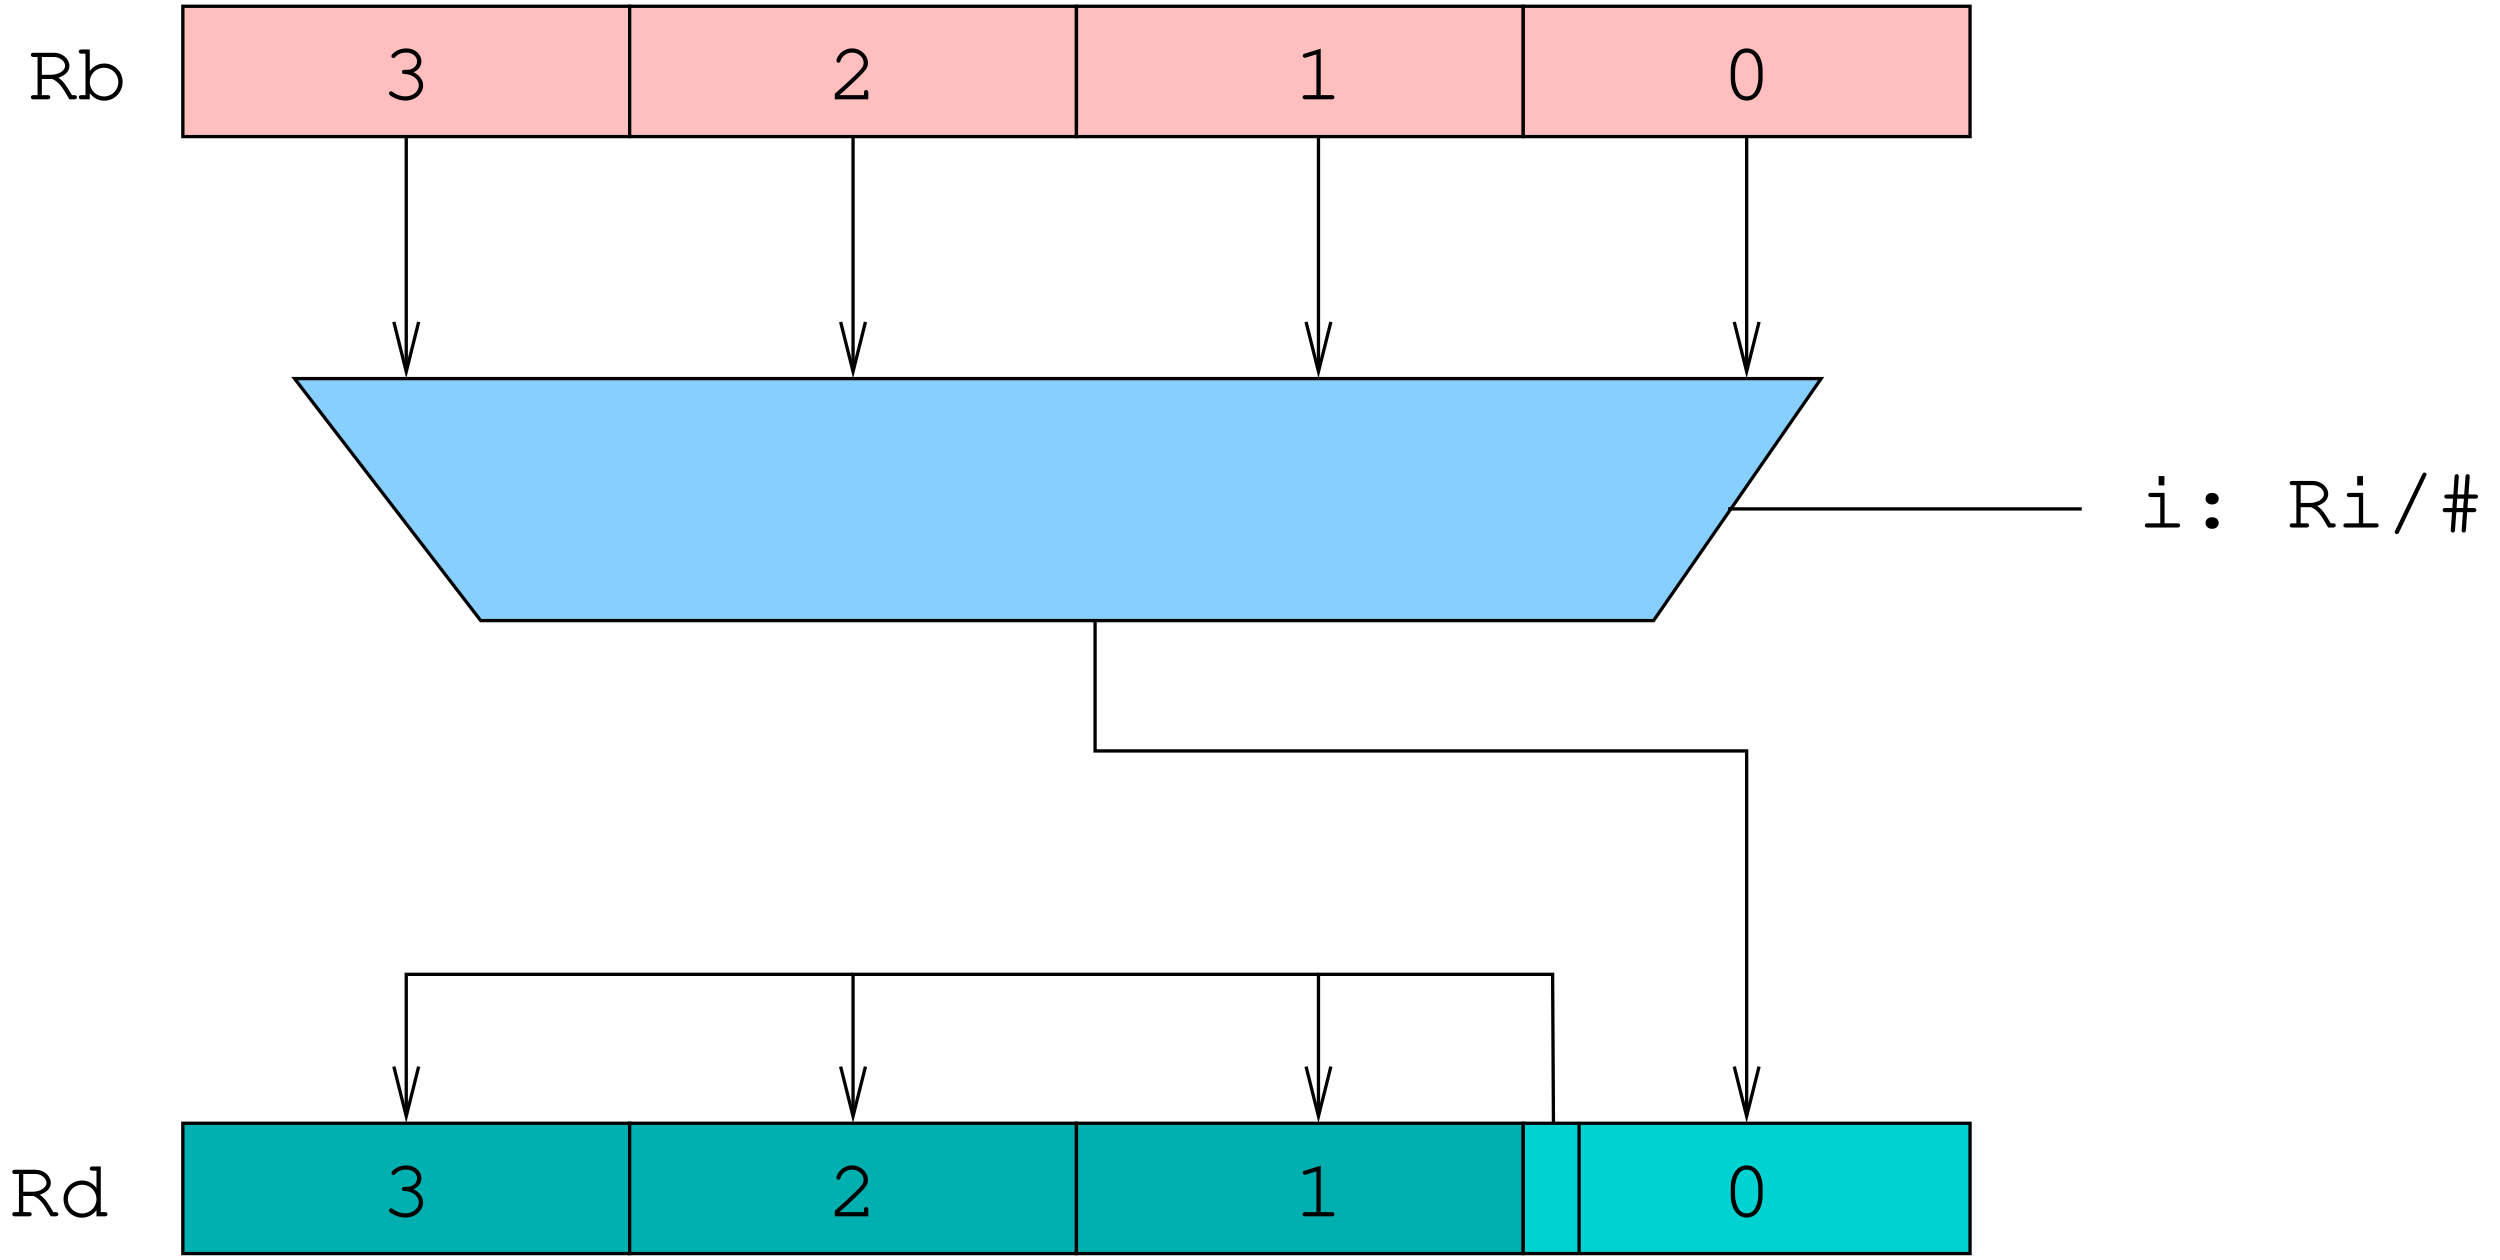
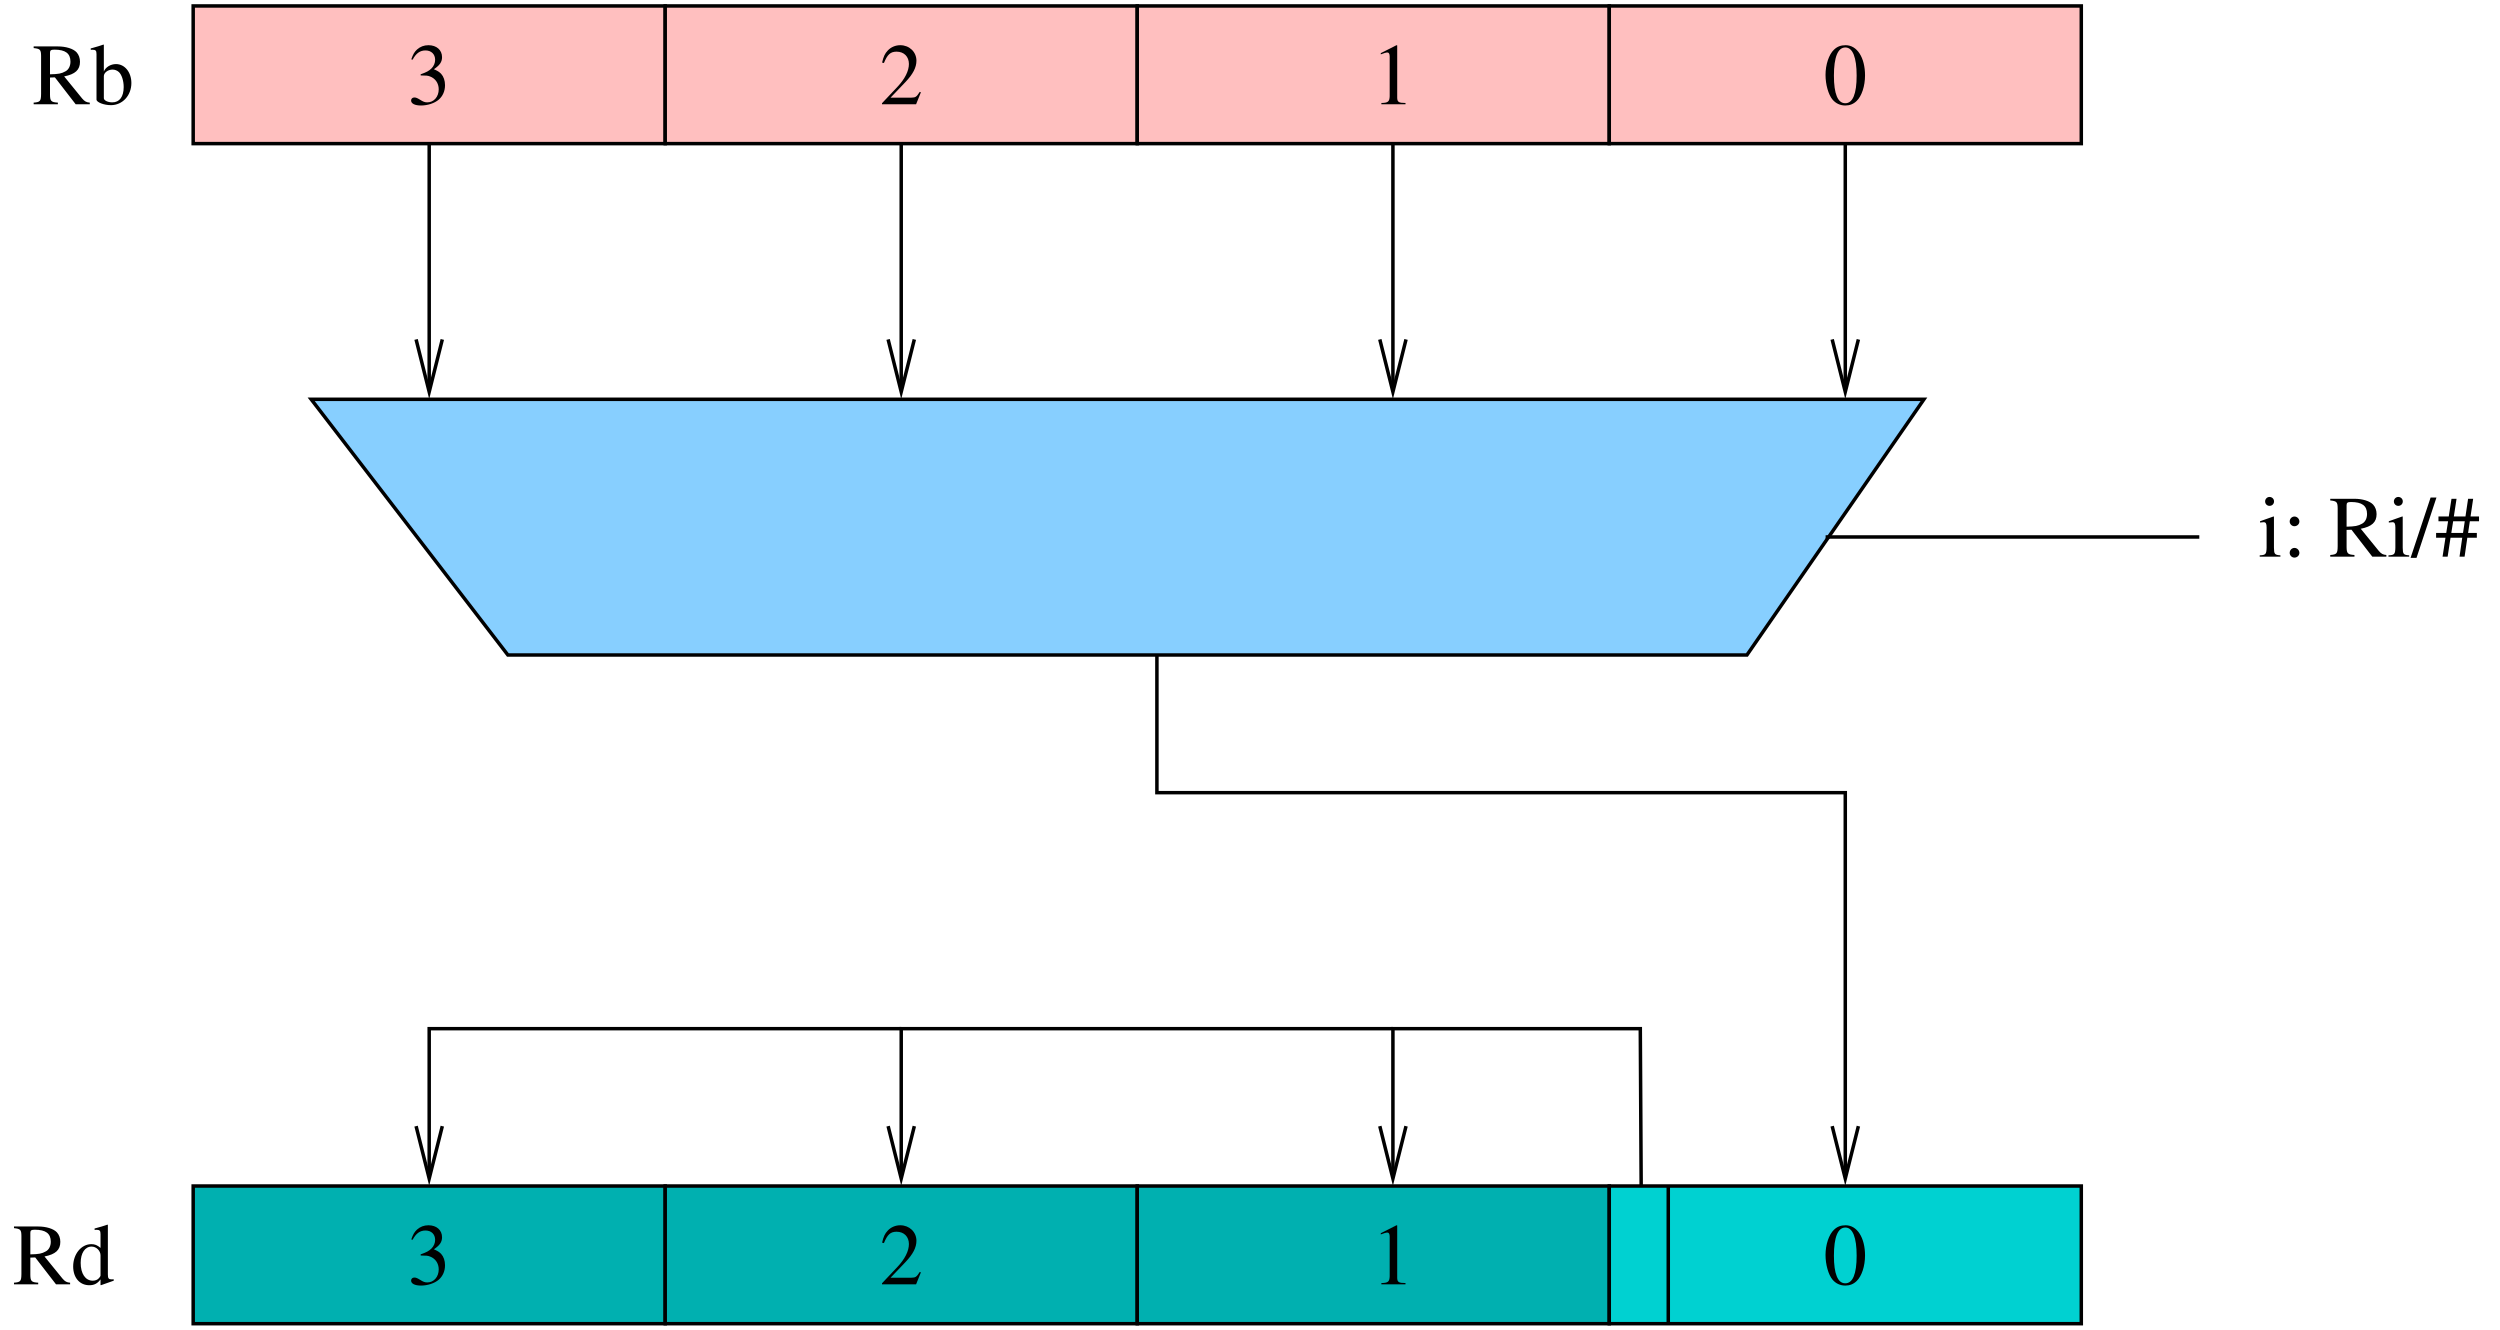
- <svg xmlns="http://www.w3.org/2000/svg" width="381pt" height="192pt" viewBox="1853 1113 6043 3039">
+ <svg xmlns="http://www.w3.org/2000/svg" width="361pt" height="192pt" viewBox="1853 1113 5720 3039">
  <g fill="none">
    <rect x="2295" y="1125" width="1080" height="315" fill="#ffbfbf" stroke="#000000" stroke-width="8px" />
    <rect x="3375" y="1125" width="1080" height="315" fill="#ffbfbf" stroke="#000000" stroke-width="8px" />
    <rect x="4455" y="1125" width="1080" height="315" fill="#ffbfbf" stroke="#000000" stroke-width="8px" />
    <rect x="5535" y="1125" width="1080" height="315" fill="#ffbfbf" stroke="#000000" stroke-width="8px" />
    <rect x="2295" y="3825" width="1080" height="315" fill="#00b0b0" stroke="#000000" stroke-width="8px" />
    <rect x="3375" y="3825" width="1080" height="315" fill="#00b0b0" stroke="#000000" stroke-width="8px" />
    <rect x="4455" y="3825" width="1080" height="315" fill="#00b0b0" stroke="#000000" stroke-width="8px" />
    <rect x="5535" y="3825" width="1080" height="315" fill="#00d1d1" stroke="#000000" stroke-width="8px" />
    <polyline points=" 5670,3825 5670,4140" stroke="#000000" stroke-width="8px" />
    <defs>
      <clipPath id="cp0">
-         <path clip-rule="evenodd" d="M 1853,1113 H 7896 V 4152 H 1853 z   M 5070,3688 5040,3808 5010,3688 5033,3832 5047,3832z" />
+         <path clip-rule="evenodd" d="M 1853,1113 H 7573 V 4152 H 1853 z   M 5070,3688 5040,3808 5010,3688 5033,3832 5047,3832z" />
      </clipPath>
    </defs>
    <polyline points=" 5608,3825 5606,3465 5040,3465 5040,3825" clip-path="url(#cp0)" stroke="#000000" stroke-width="8px" />
    <polyline points=" 5070,3688 5040,3808 5010,3688" stroke="#000000" stroke-width="8px" stroke-miterlimit="8" />
    <defs>
      <clipPath id="cp1">
-         <path clip-rule="evenodd" d="M 1853,1113 H 7896 V 4152 H 1853 z   M 3945,3688 3915,3808 3885,3688 3908,3832 3922,3832z" />
+         <path clip-rule="evenodd" d="M 1853,1113 H 7573 V 4152 H 1853 z   M 3945,3688 3915,3808 3885,3688 3908,3832 3922,3832z" />
      </clipPath>
    </defs>
    <polyline points=" 5040,3465 3915,3465 3915,3825" clip-path="url(#cp1)" stroke="#000000" stroke-width="8px" />
    <polyline points=" 3945,3688 3915,3808 3885,3688" stroke="#000000" stroke-width="8px" stroke-miterlimit="8" />
    <defs>
      <clipPath id="cp2">
-         <path clip-rule="evenodd" d="M 1853,1113 H 7896 V 4152 H 1853 z   M 2865,3688 2835,3808 2805,3688 2828,3832 2842,3832z" />
+         <path clip-rule="evenodd" d="M 1853,1113 H 7573 V 4152 H 1853 z   M 2865,3688 2835,3808 2805,3688 2828,3832 2842,3832z" />
      </clipPath>
    </defs>
    <polyline points=" 3915,3465 2835,3465 2835,3825" clip-path="url(#cp2)" stroke="#000000" stroke-width="8px" />
    <polyline points=" 2865,3688 2835,3808 2805,3688" stroke="#000000" stroke-width="8px" stroke-miterlimit="8" />
    <polygon points=" 2565,2025 6255,2025 5850,2610 3015,2610" fill="#87cfff" stroke="#000000" stroke-width="8px" />
    <defs>
      <clipPath id="cp3">
-         <path clip-rule="evenodd" d="M 1853,1113 H 7896 V 4152 H 1853 z   M 3945,1888 3915,2008 3885,1888 3908,2032 3922,2032z" />
+         <path clip-rule="evenodd" d="M 1853,1113 H 7573 V 4152 H 1853 z   M 3945,1888 3915,2008 3885,1888 3908,2032 3922,2032z" />
      </clipPath>
    </defs>
    <polyline points=" 3915,1440 3915,2025" clip-path="url(#cp3)" stroke="#000000" stroke-width="8px" />
    <polyline points=" 3945,1888 3915,2008 3885,1888" stroke="#000000" stroke-width="8px" stroke-miterlimit="8" />
    <defs>
      <clipPath id="cp4">
-         <path clip-rule="evenodd" d="M 1853,1113 H 7896 V 4152 H 1853 z   M 5070,1888 5040,2008 5010,1888 5033,2032 5047,2032z" />
+         <path clip-rule="evenodd" d="M 1853,1113 H 7573 V 4152 H 1853 z   M 5070,1888 5040,2008 5010,1888 5033,2032 5047,2032z" />
      </clipPath>
    </defs>
    <polyline points=" 5040,1440 5040,2025" clip-path="url(#cp4)" stroke="#000000" stroke-width="8px" />
    <polyline points=" 5070,1888 5040,2008 5010,1888" stroke="#000000" stroke-width="8px" stroke-miterlimit="8" />
    <defs>
      <clipPath id="cp5">
-         <path clip-rule="evenodd" d="M 1853,1113 H 7896 V 4152 H 1853 z   M 6105,1888 6075,2008 6045,1888 6068,2032 6082,2032z" />
+         <path clip-rule="evenodd" d="M 1853,1113 H 7573 V 4152 H 1853 z   M 6105,1888 6075,2008 6045,1888 6068,2032 6082,2032z" />
      </clipPath>
    </defs>
    <polyline points=" 6075,1440 6075,2025" clip-path="url(#cp5)" stroke="#000000" stroke-width="8px" />
    <polyline points=" 6105,1888 6075,2008 6045,1888" stroke="#000000" stroke-width="8px" stroke-miterlimit="8" />
    <defs>
      <clipPath id="cp6">
-         <path clip-rule="evenodd" d="M 1853,1113 H 7896 V 4152 H 1853 z   M 2865,1888 2835,2008 2805,1888 2828,2032 2842,2032z" />
+         <path clip-rule="evenodd" d="M 1853,1113 H 7573 V 4152 H 1853 z   M 2865,1888 2835,2008 2805,1888 2828,2032 2842,2032z" />
      </clipPath>
    </defs>
    <polyline points=" 2835,1440 2835,2025" clip-path="url(#cp6)" stroke="#000000" stroke-width="8px" />
    <polyline points=" 2865,1888 2835,2008 2805,1888" stroke="#000000" stroke-width="8px" stroke-miterlimit="8" />
    <defs>
      <clipPath id="cp7">
-         <path clip-rule="evenodd" d="M 1853,1113 H 7896 V 4152 H 1853 z   M 6105,3688 6075,3808 6045,3688 6068,3832 6082,3832z" />
+         <path clip-rule="evenodd" d="M 1853,1113 H 7573 V 4152 H 1853 z   M 6105,3688 6075,3808 6045,3688 6068,3832 6082,3832z" />
      </clipPath>
    </defs>
    <polyline points=" 4500,2610 4500,2925 6075,2925 6075,3825" clip-path="url(#cp7)" stroke="#000000" stroke-width="8px" />
    <polyline points=" 6105,3688 6075,3808 6045,3688" stroke="#000000" stroke-width="8px" stroke-miterlimit="8" />
    <polyline points=" 6030,2340 6885,2340" stroke="#000000" stroke-width="8px" />
-     <text xml:space="preserve" x="7020" y="2385" fill="#000000" font-family="Courier" font-style="normal" font-weight="normal" font-size="200" text-anchor="start">i: Ri/#</text>
-     <text xml:space="preserve" x="2160" y="1350" fill="#000000" font-family="Courier" font-style="normal" font-weight="normal" font-size="200" text-anchor="end">Rb</text>
-     <text xml:space="preserve" x="2115" y="4050" fill="#000000" font-family="Courier" font-style="normal" font-weight="normal" font-size="200" text-anchor="end">Rd</text>
-     <text xml:space="preserve" x="6075" y="1350" fill="#000000" font-family="Courier" font-style="normal" font-weight="normal" font-size="200" text-anchor="middle">0</text>
-     <text xml:space="preserve" x="2835" y="1350" fill="#000000" font-family="Courier" font-style="normal" font-weight="normal" font-size="200" text-anchor="middle">3</text>
-     <text xml:space="preserve" x="3915" y="1350" fill="#000000" font-family="Courier" font-style="normal" font-weight="normal" font-size="200" text-anchor="middle">2</text>
-     <text xml:space="preserve" x="5040" y="1350" fill="#000000" font-family="Courier" font-style="normal" font-weight="normal" font-size="200" text-anchor="middle">1</text>
-     <text xml:space="preserve" x="6075" y="4050" fill="#000000" font-family="Courier" font-style="normal" font-weight="normal" font-size="200" text-anchor="middle">0</text>
-     <text xml:space="preserve" x="2835" y="4050" fill="#000000" font-family="Courier" font-style="normal" font-weight="normal" font-size="200" text-anchor="middle">3</text>
-     <text xml:space="preserve" x="3915" y="4050" fill="#000000" font-family="Courier" font-style="normal" font-weight="normal" font-size="200" text-anchor="middle">2</text>
-     <text xml:space="preserve" x="5040" y="4050" fill="#000000" font-family="Courier" font-style="normal" font-weight="normal" font-size="200" text-anchor="middle">1</text>
+     <text xml:space="preserve" x="7020" y="2385" fill="#000000" font-family="Times" font-style="normal" font-weight="normal" font-size="200" text-anchor="start">i: Ri/#</text>
+     <text xml:space="preserve" x="2160" y="1350" fill="#000000" font-family="Times" font-style="normal" font-weight="normal" font-size="200" text-anchor="end">Rb</text>
+     <text xml:space="preserve" x="2115" y="4050" fill="#000000" font-family="Times" font-style="normal" font-weight="normal" font-size="200" text-anchor="end">Rd</text>
+     <text xml:space="preserve" x="6075" y="1350" fill="#000000" font-family="Times" font-style="normal" font-weight="normal" font-size="200" text-anchor="middle">0</text>
+     <text xml:space="preserve" x="2835" y="1350" fill="#000000" font-family="Times" font-style="normal" font-weight="normal" font-size="200" text-anchor="middle">3</text>
+     <text xml:space="preserve" x="3915" y="1350" fill="#000000" font-family="Times" font-style="normal" font-weight="normal" font-size="200" text-anchor="middle">2</text>
+     <text xml:space="preserve" x="5040" y="1350" fill="#000000" font-family="Times" font-style="normal" font-weight="normal" font-size="200" text-anchor="middle">1</text>
+     <text xml:space="preserve" x="6075" y="4050" fill="#000000" font-family="Times" font-style="normal" font-weight="normal" font-size="200" text-anchor="middle">0</text>
+     <text xml:space="preserve" x="2835" y="4050" fill="#000000" font-family="Times" font-style="normal" font-weight="normal" font-size="200" text-anchor="middle">3</text>
+     <text xml:space="preserve" x="3915" y="4050" fill="#000000" font-family="Times" font-style="normal" font-weight="normal" font-size="200" text-anchor="middle">2</text>
+     <text xml:space="preserve" x="5040" y="4050" fill="#000000" font-family="Times" font-style="normal" font-weight="normal" font-size="200" text-anchor="middle">1</text>
  </g>
</svg>
